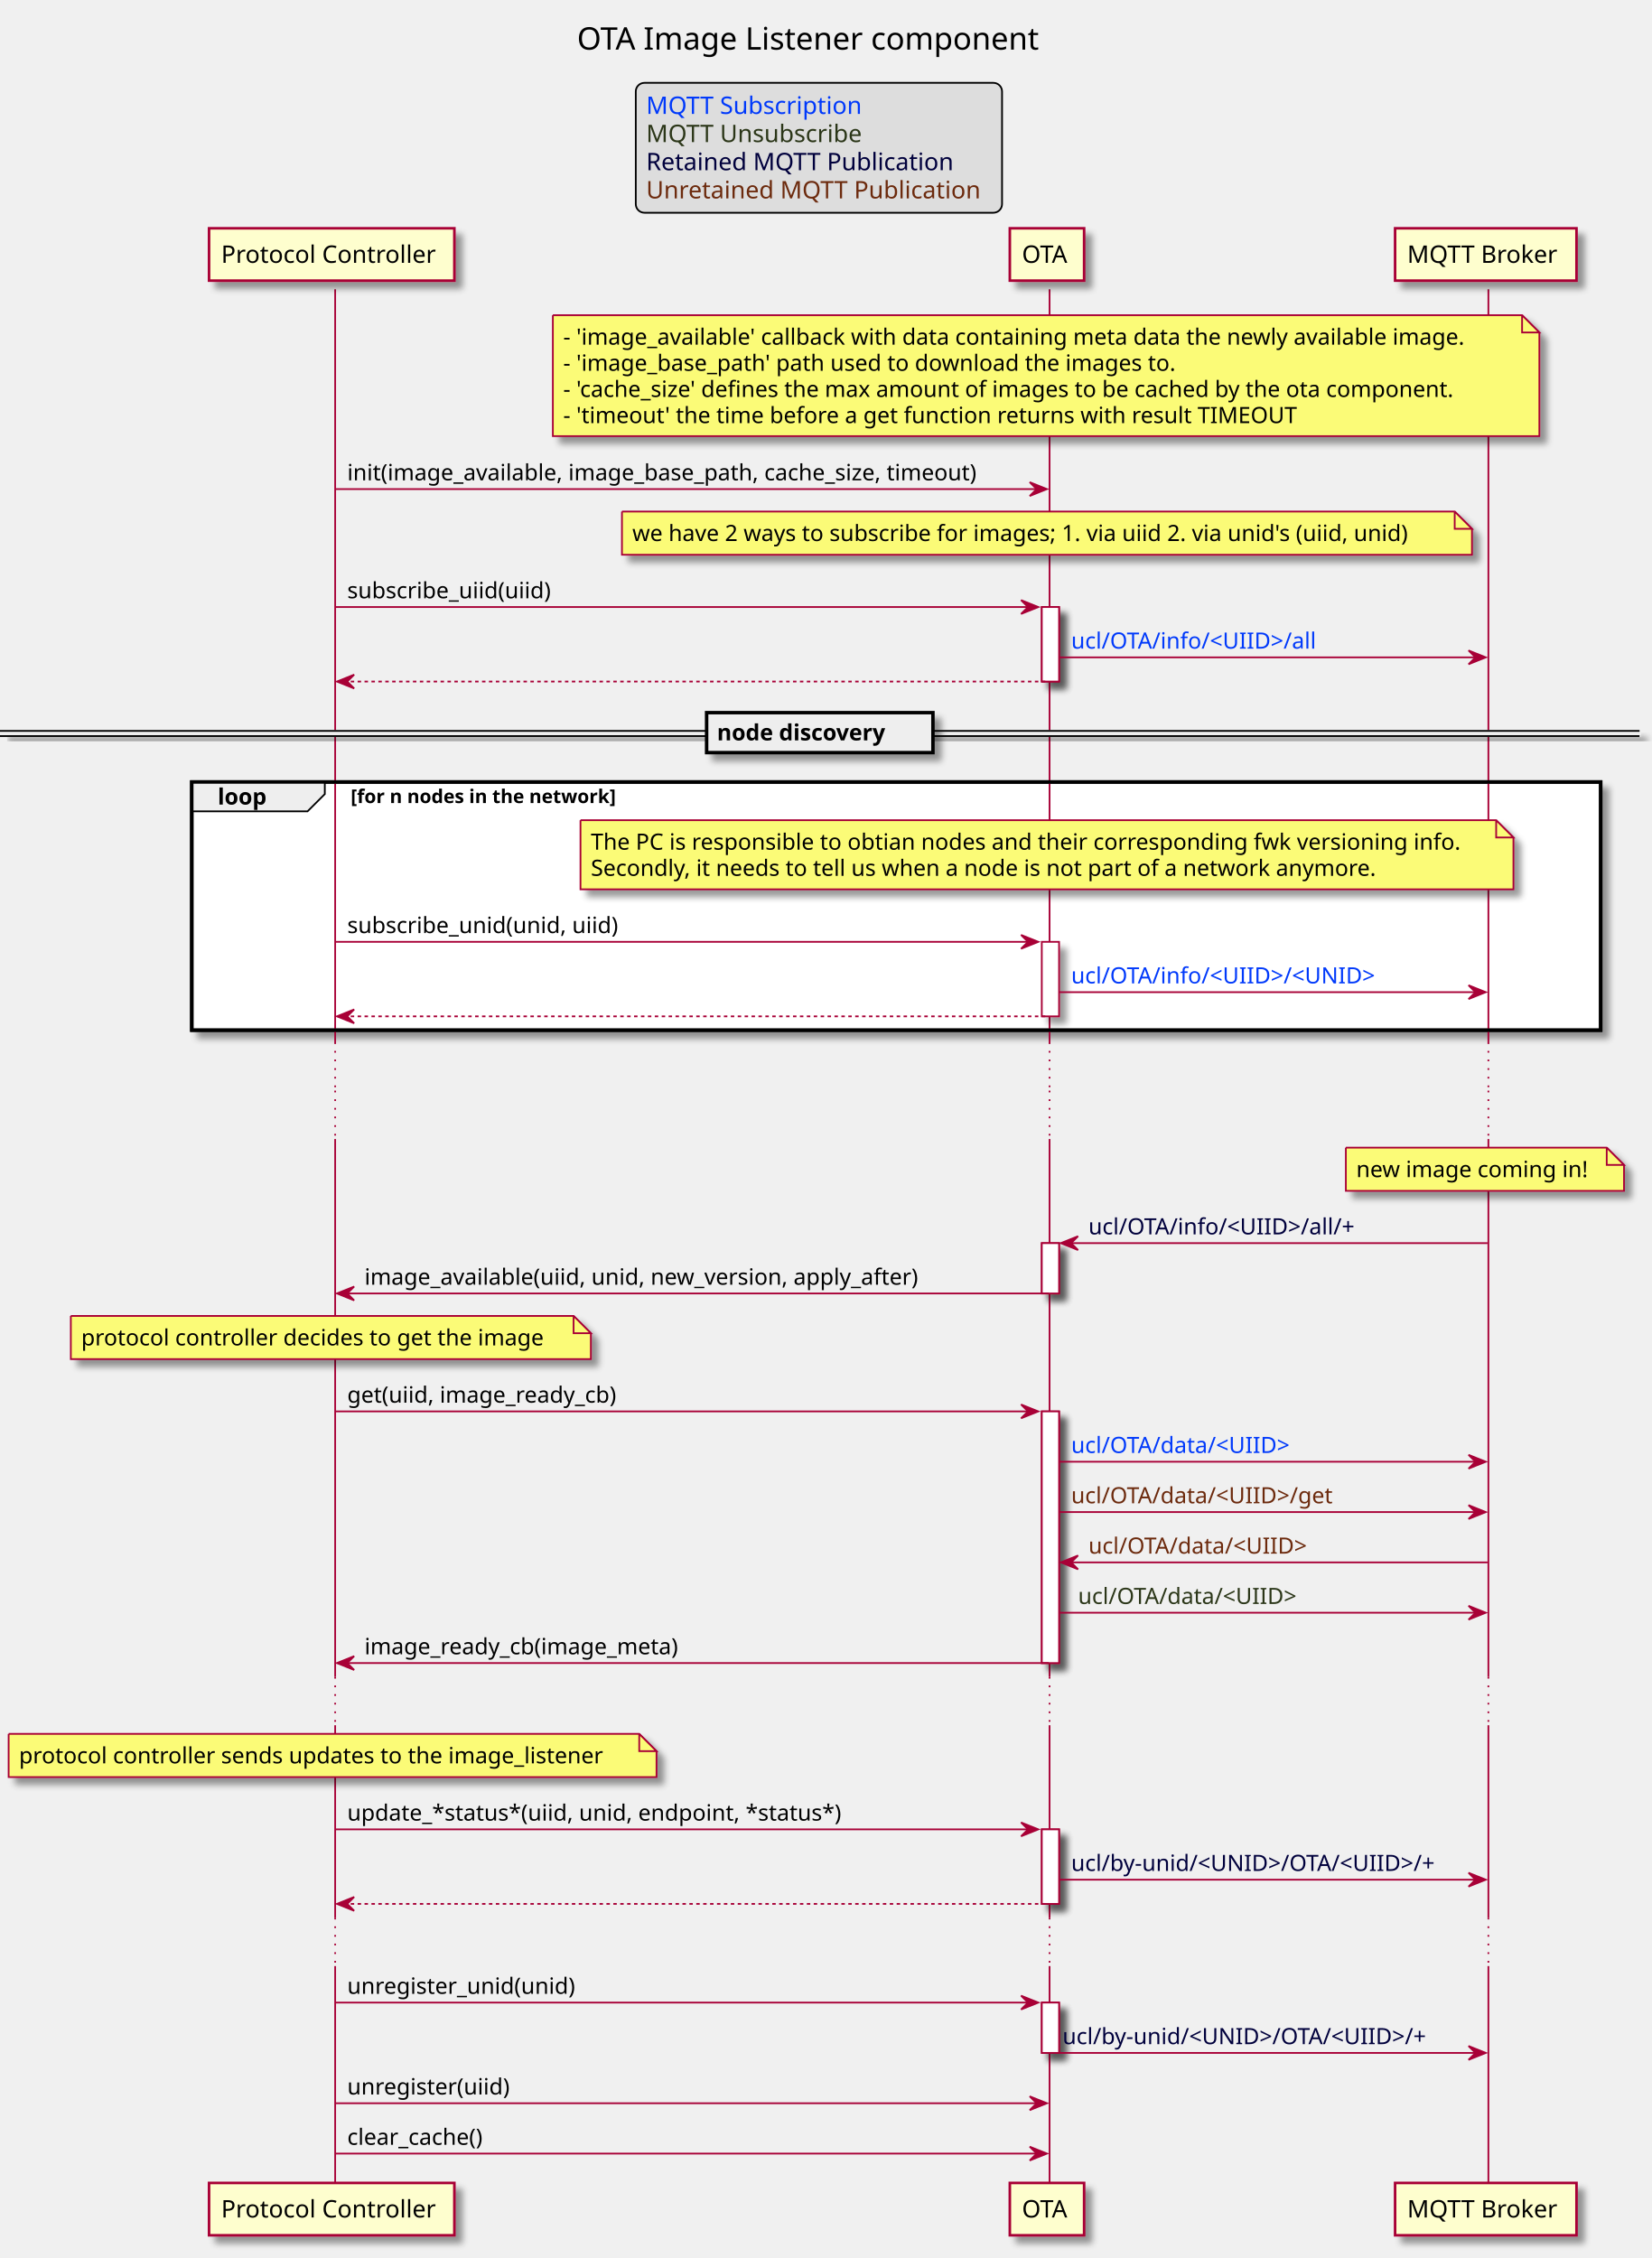
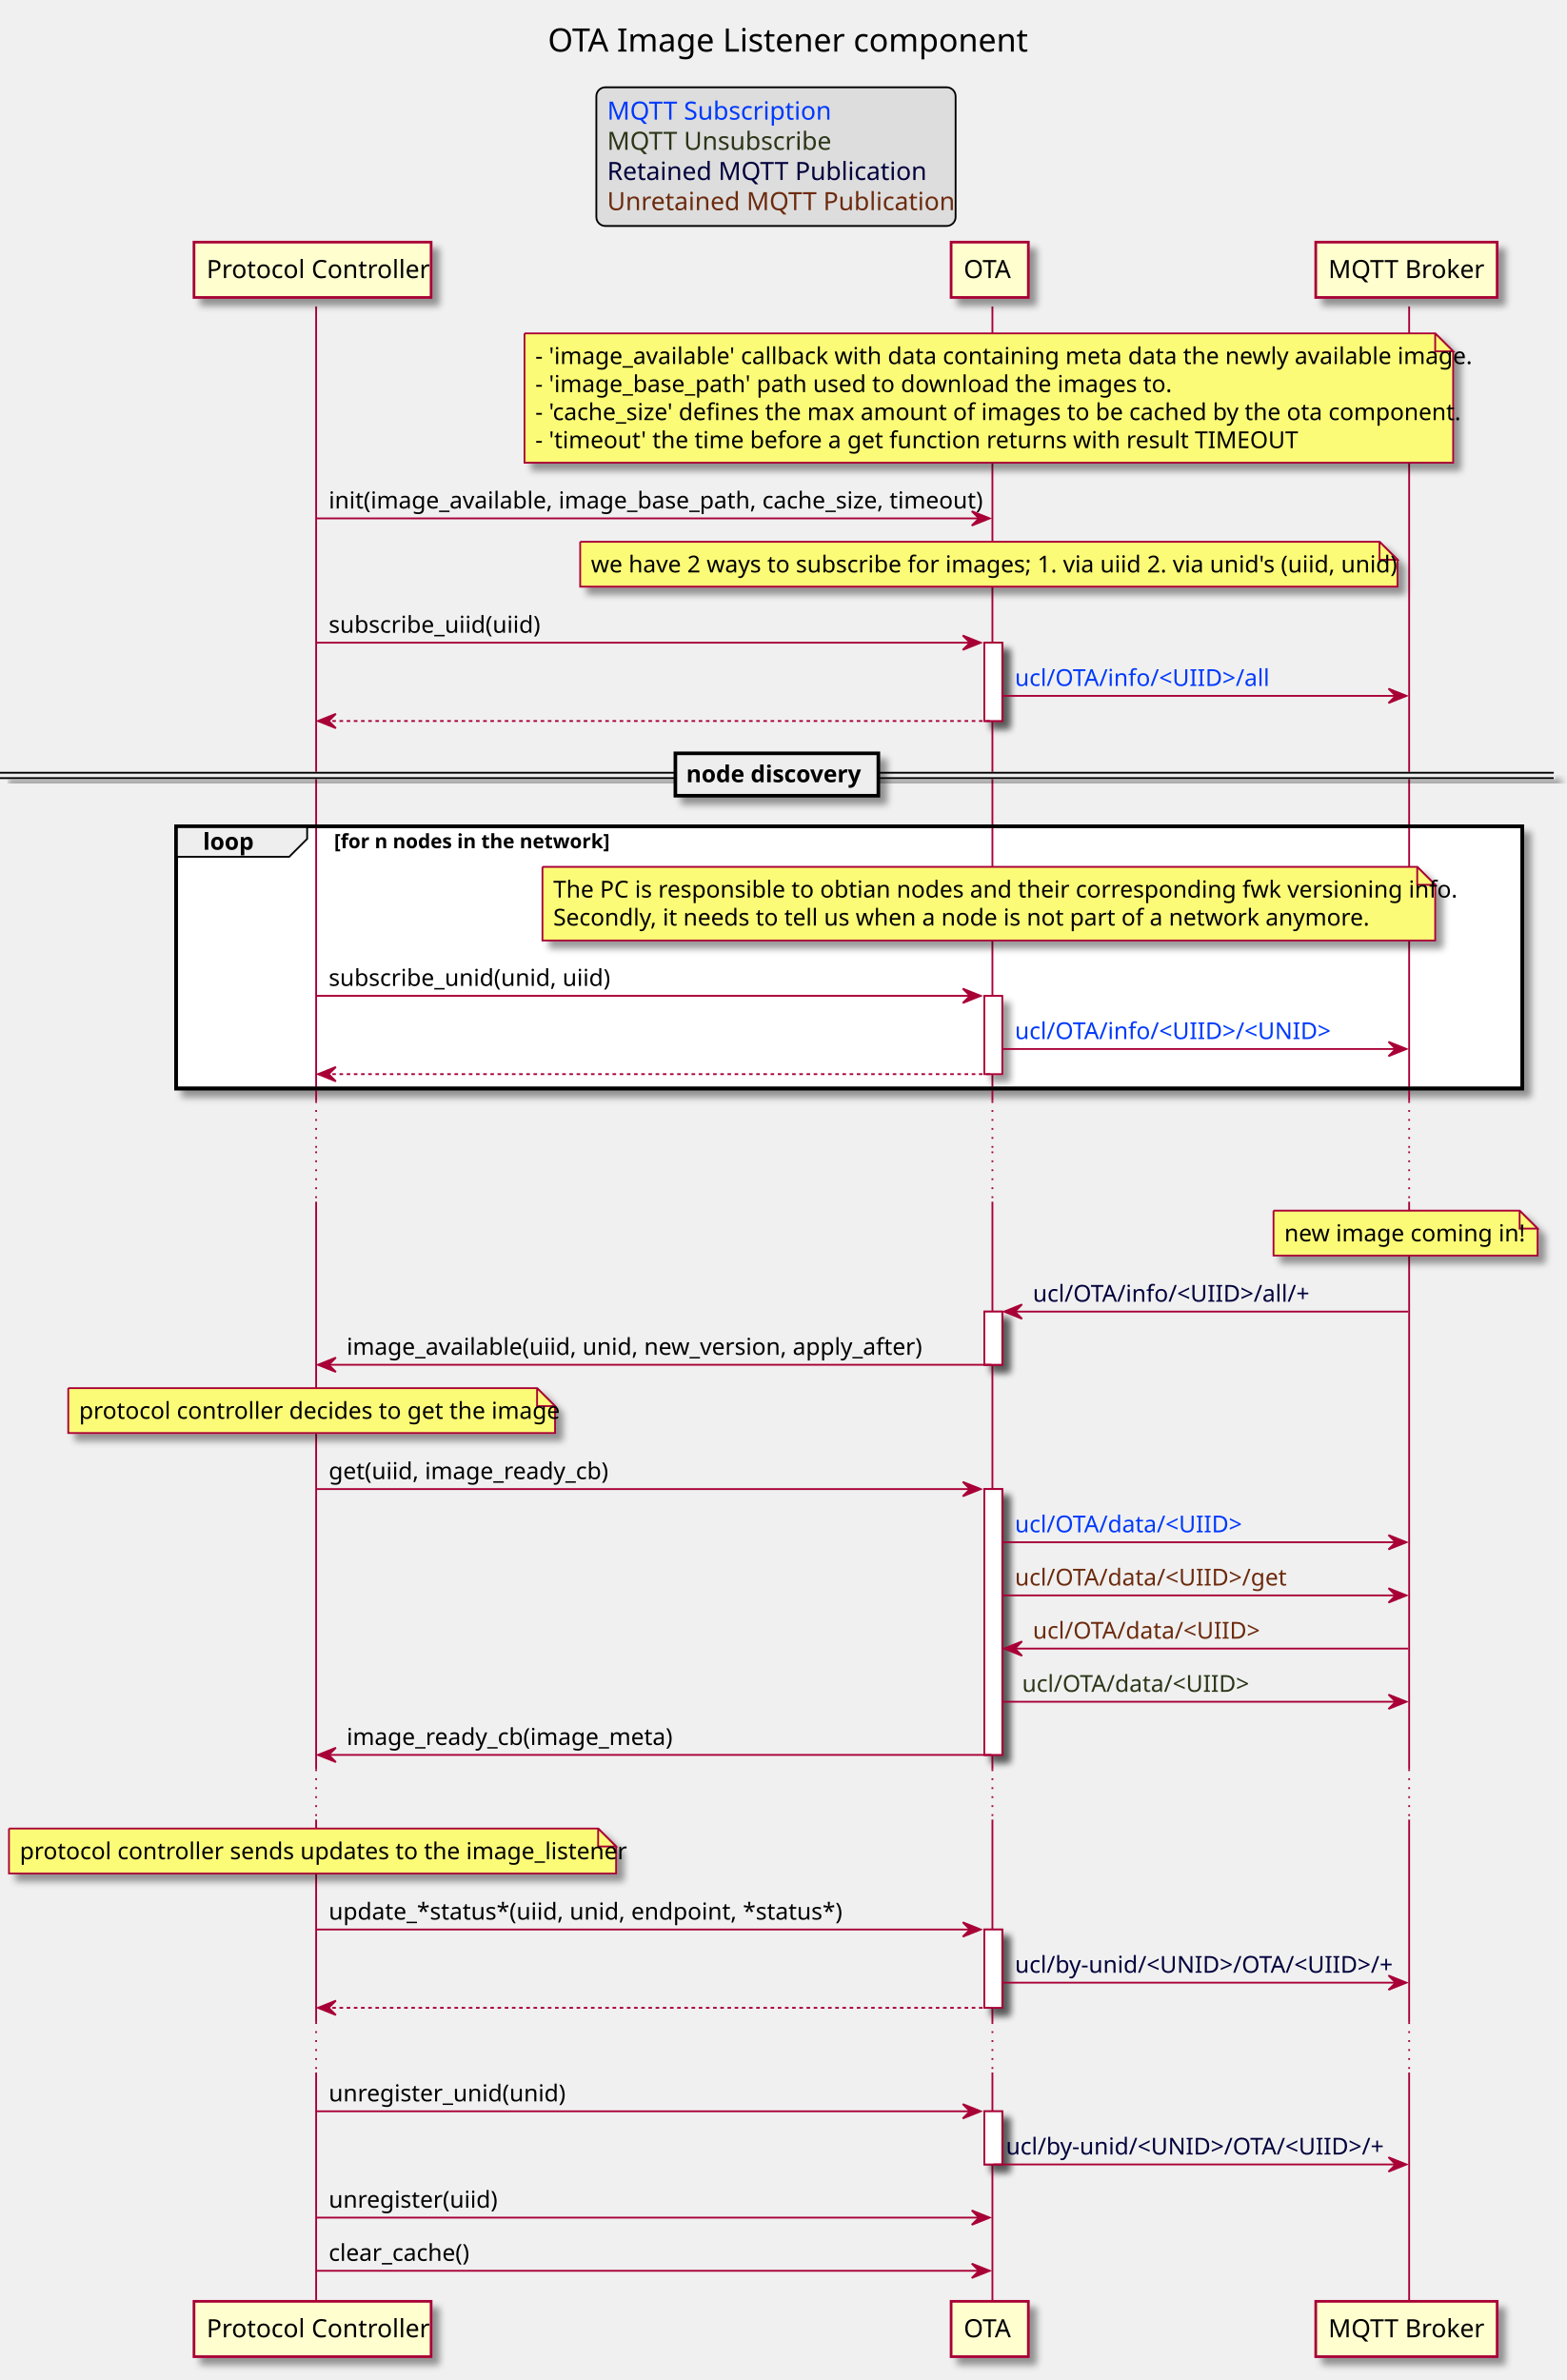
- <svg xmlns="http://www.w3.org/2000/svg" contentScriptType="application/ecmascript" contentStyleType="text/css" height="1307px" preserveAspectRatio="none" style="width:956px;height:1307px;background:#FFFFFF;" version="1.1" viewBox="0 0 956 1307" width="956px" zoomAndPan="magnify">
+ <svg xmlns="http://www.w3.org/2000/svg" contentScriptType="application/ecmascript" contentStyleType="text/css" height="1325px" preserveAspectRatio="none" style="width:872px;height:1325px;background:#FFFFFF;" version="1.1" viewBox="0 0 872 1325" width="872px" zoomAndPan="magnify">
  <defs>
    <filter height="300%" id="f1p6y6bp1063od" width="300%" x="-1" y="-1">
      <feGaussianBlur result="blurOut" stdDeviation="2.0" />
      <feColorMatrix in="blurOut" result="blurOut2" type="matrix" values="0 0 0 0 0 0 0 0 0 0 0 0 0 0 0 0 0 0 .4 0" />
      <feOffset dx="4.0" dy="4.0" in="blurOut2" result="blurOut3" />
      <feBlend in="SourceGraphic" in2="blurOut3" mode="normal" />
    </filter>
  </defs>
  <g>
-     <text fill="#000000" font-family="sans-serif" font-size="18" lengthAdjust="spacing" textLength="281" x="334" y="28.708">OTA Image Listener component</text>
-     <rect fill="#FFFFFF" filter="url(#f1p6y6bp1063od)" height="43.133" style="stroke:#A80036;stroke-width:1.0;" width="10" x="603" y="351.367" />
-     <rect fill="#FFFFFF" filter="url(#f1p6y6bp1063od)" height="43.133" style="stroke:#A80036;stroke-width:1.0;" width="10" x="603" y="545.164" />
-     <rect fill="#FFFFFF" filter="url(#f1p6y6bp1063od)" height="29.133" style="stroke:#A80036;stroke-width:1.0;" width="10" x="603" y="719.562" />
-     <rect fill="#FFFFFF" filter="url(#f1p6y6bp1063od)" height="145.664" style="stroke:#A80036;stroke-width:1.0;" width="10" x="603" y="816.961" />
-     <rect fill="#FFFFFF" filter="url(#f1p6y6bp1063od)" height="43.133" style="stroke:#A80036;stroke-width:1.0;" width="10" x="603" y="1058.891" />
-     <rect fill="#FFFFFF" filter="url(#f1p6y6bp1063od)" height="29.133" style="stroke:#A80036;stroke-width:1.0;" width="10" x="603" y="1159.156" />
-     <rect fill="#FFFFFF" filter="url(#f1p6y6bp1063od)" height="143.664" style="stroke:#000000;stroke-width:2.0;" width="815.5" x="111" y="452.633" />
-     <line style="stroke:#A80036;stroke-width:1.0;" x1="194" x2="194" y1="167.438" y2="603.297" />
-     <line style="stroke:#A80036;stroke-width:1.0;stroke-dasharray:1.0,4.0;" x1="194" x2="194" y1="603.297" y2="631.297" />
-     <line style="stroke:#A80036;stroke-width:1.0;" x1="194" x2="194" y1="631.297" y2="631.297" />
-     <line style="stroke:#A80036;stroke-width:1.0;stroke-dasharray:1.0,4.0;" x1="194" x2="194" y1="631.297" y2="659.297" />
-     <line style="stroke:#A80036;stroke-width:1.0;" x1="194" x2="194" y1="659.297" y2="970.625" />
-     <line style="stroke:#A80036;stroke-width:1.0;stroke-dasharray:1.0,4.0;" x1="194" x2="194" y1="970.625" y2="998.625" />
-     <line style="stroke:#A80036;stroke-width:1.0;" x1="194" x2="194" y1="998.625" y2="1110.023" />
-     <line style="stroke:#A80036;stroke-width:1.0;stroke-dasharray:1.0,4.0;" x1="194" x2="194" y1="1110.023" y2="1138.023" />
-     <line style="stroke:#A80036;stroke-width:1.0;" x1="194" x2="194" y1="1138.023" y2="1264.555" />
-     <line style="stroke:#A80036;stroke-width:1.0;" x1="607.5" x2="607.5" y1="167.438" y2="603.297" />
-     <line style="stroke:#A80036;stroke-width:1.0;stroke-dasharray:1.0,4.0;" x1="607.5" x2="607.5" y1="603.297" y2="631.297" />
-     <line style="stroke:#A80036;stroke-width:1.0;" x1="607.5" x2="607.5" y1="631.297" y2="631.297" />
-     <line style="stroke:#A80036;stroke-width:1.0;stroke-dasharray:1.0,4.0;" x1="607.5" x2="607.5" y1="631.297" y2="659.297" />
-     <line style="stroke:#A80036;stroke-width:1.0;" x1="607.5" x2="607.5" y1="659.297" y2="970.625" />
-     <line style="stroke:#A80036;stroke-width:1.0;stroke-dasharray:1.0,4.0;" x1="607.5" x2="607.5" y1="970.625" y2="998.625" />
-     <line style="stroke:#A80036;stroke-width:1.0;" x1="607.5" x2="607.5" y1="998.625" y2="1110.023" />
-     <line style="stroke:#A80036;stroke-width:1.0;stroke-dasharray:1.0,4.0;" x1="607.5" x2="607.5" y1="1110.023" y2="1138.023" />
-     <line style="stroke:#A80036;stroke-width:1.0;" x1="607.5" x2="607.5" y1="1138.023" y2="1264.555" />
-     <line style="stroke:#A80036;stroke-width:1.0;" x1="861.5" x2="861.5" y1="167.438" y2="603.297" />
-     <line style="stroke:#A80036;stroke-width:1.0;stroke-dasharray:1.0,4.0;" x1="861.5" x2="861.5" y1="603.297" y2="631.297" />
-     <line style="stroke:#A80036;stroke-width:1.0;" x1="861.5" x2="861.5" y1="631.297" y2="631.297" />
-     <line style="stroke:#A80036;stroke-width:1.0;stroke-dasharray:1.0,4.0;" x1="861.5" x2="861.5" y1="631.297" y2="659.297" />
-     <line style="stroke:#A80036;stroke-width:1.0;" x1="861.5" x2="861.5" y1="659.297" y2="970.625" />
-     <line style="stroke:#A80036;stroke-width:1.0;stroke-dasharray:1.0,4.0;" x1="861.5" x2="861.5" y1="970.625" y2="998.625" />
-     <line style="stroke:#A80036;stroke-width:1.0;" x1="861.5" x2="861.5" y1="998.625" y2="1110.023" />
-     <line style="stroke:#A80036;stroke-width:1.0;stroke-dasharray:1.0,4.0;" x1="861.5" x2="861.5" y1="1110.023" y2="1138.023" />
-     <line style="stroke:#A80036;stroke-width:1.0;" x1="861.5" x2="861.5" y1="1138.023" y2="1264.555" />
-     <rect fill="#FEFECE" filter="url(#f1p6y6bp1063od)" height="30.297" style="stroke:#A80036;stroke-width:1.5;" width="142" x="121" y="132.141" />
-     <text fill="#000000" font-family="sans-serif" font-size="14" lengthAdjust="spacing" textLength="128" x="128" y="152.136">Protocol Controller</text>
-     <rect fill="#FEFECE" filter="url(#f1p6y6bp1063od)" height="30.297" style="stroke:#A80036;stroke-width:1.5;" width="142" x="121" y="1263.555" />
-     <text fill="#000000" font-family="sans-serif" font-size="14" lengthAdjust="spacing" textLength="128" x="128" y="1283.55">Protocol Controller</text>
-     <rect fill="#FEFECE" filter="url(#f1p6y6bp1063od)" height="30.297" style="stroke:#A80036;stroke-width:1.5;" width="43" x="584.5" y="132.141" />
-     <text fill="#000000" font-family="sans-serif" font-size="14" lengthAdjust="spacing" textLength="29" x="591.5" y="152.136">OTA</text>
-     <rect fill="#FEFECE" filter="url(#f1p6y6bp1063od)" height="30.297" style="stroke:#A80036;stroke-width:1.5;" width="43" x="584.5" y="1263.555" />
-     <text fill="#000000" font-family="sans-serif" font-size="14" lengthAdjust="spacing" textLength="29" x="591.5" y="1283.55">OTA</text>
-     <rect fill="#FEFECE" filter="url(#f1p6y6bp1063od)" height="30.297" style="stroke:#A80036;stroke-width:1.5;" width="105" x="807.5" y="132.141" />
-     <text fill="#000000" font-family="sans-serif" font-size="14" lengthAdjust="spacing" textLength="91" x="814.5" y="152.136">MQTT Broker</text>
-     <rect fill="#FEFECE" filter="url(#f1p6y6bp1063od)" height="30.297" style="stroke:#A80036;stroke-width:1.5;" width="105" x="807.5" y="1263.555" />
-     <text fill="#000000" font-family="sans-serif" font-size="14" lengthAdjust="spacing" textLength="91" x="814.5" y="1283.55">MQTT Broker</text>
-     <rect fill="#FFFFFF" filter="url(#f1p6y6bp1063od)" height="43.133" style="stroke:#A80036;stroke-width:1.0;" width="10" x="603" y="351.367" />
-     <rect fill="#FFFFFF" filter="url(#f1p6y6bp1063od)" height="43.133" style="stroke:#A80036;stroke-width:1.0;" width="10" x="603" y="545.164" />
-     <rect fill="#FFFFFF" filter="url(#f1p6y6bp1063od)" height="29.133" style="stroke:#A80036;stroke-width:1.0;" width="10" x="603" y="719.562" />
-     <rect fill="#FFFFFF" filter="url(#f1p6y6bp1063od)" height="145.664" style="stroke:#A80036;stroke-width:1.0;" width="10" x="603" y="816.961" />
-     <rect fill="#FFFFFF" filter="url(#f1p6y6bp1063od)" height="43.133" style="stroke:#A80036;stroke-width:1.0;" width="10" x="603" y="1058.891" />
-     <rect fill="#FFFFFF" filter="url(#f1p6y6bp1063od)" height="29.133" style="stroke:#A80036;stroke-width:1.0;" width="10" x="603" y="1159.156" />
-     <path d="M320,182.438 L320,252.438 L891,252.438 L891,192.438 L881,182.438 L320,182.438 " fill="#FBFB77" filter="url(#f1p6y6bp1063od)" style="stroke:#A80036;stroke-width:1.0;" />
-     <path d="M881,182.438 L881,192.438 L891,192.438 L881,182.438 " fill="#FBFB77" style="stroke:#A80036;stroke-width:1.0;" />
-     <text fill="#000000" font-family="sans-serif" font-size="13" lengthAdjust="spacing" textLength="548" x="326" y="199.504">- 'image_available' callback with data containing meta data the newly available image.</text>
-     <text fill="#000000" font-family="sans-serif" font-size="13" lengthAdjust="spacing" textLength="375" x="326" y="214.637">- 'image_base_path' path used to download the images to.</text>
-     <text fill="#000000" font-family="sans-serif" font-size="13" lengthAdjust="spacing" textLength="550" x="326" y="229.77">- 'cache_size' defines the max amount of images to be cached by the ota component.</text>
-     <text fill="#000000" font-family="sans-serif" font-size="13" lengthAdjust="spacing" textLength="439" x="326" y="244.903">- 'timeout' the time before a get function returns with result TIMEOUT</text>
-     <polygon fill="#A80036" points="596,279.102,606,283.102,596,287.102,600,283.102" style="stroke:#A80036;stroke-width:1.0;" />
-     <line style="stroke:#A80036;stroke-width:1.0;" x1="194" x2="602" y1="283.102" y2="283.102" />
-     <text fill="#000000" font-family="sans-serif" font-size="13" lengthAdjust="spacing" textLength="390" x="201" y="278.036">init(image_available, image_base_path, cache_size, timeout)</text>
-     <path d="M360,296.102 L360,321.102 L852,321.102 L852,306.102 L842,296.102 L360,296.102 " fill="#FBFB77" filter="url(#f1p6y6bp1063od)" style="stroke:#A80036;stroke-width:1.0;" />
-     <path d="M842,296.102 L842,306.102 L852,306.102 L842,296.102 " fill="#FBFB77" style="stroke:#A80036;stroke-width:1.0;" />
-     <text fill="#000000" font-family="sans-serif" font-size="13" lengthAdjust="spacing" textLength="471" x="366" y="313.168">we have 2 ways to subscribe for images; 1. via uiid 2. via unid's (uiid, unid)</text>
-     <polygon fill="#A80036" points="591,347.367,601,351.367,591,355.367,595,351.367" style="stroke:#A80036;stroke-width:1.0;" />
-     <line style="stroke:#A80036;stroke-width:1.0;" x1="194" x2="597" y1="351.367" y2="351.367" />
-     <text fill="#000000" font-family="sans-serif" font-size="13" lengthAdjust="spacing" textLength="122" x="201" y="346.301">subscribe_uiid(uiid)</text>
-     <polygon fill="#A80036" points="850,376.5,860,380.5,850,384.5,854,380.5" style="stroke:#A80036;stroke-width:1.0;" />
-     <line style="stroke:#A80036;stroke-width:1.0;" x1="613" x2="856" y1="380.5" y2="380.5" />
-     <text fill="#0039FB" font-family="sans-serif" font-size="13" lengthAdjust="spacing" textLength="145" x="620" y="375.434">ucl/OTA/info/&lt;UIID&gt;/all</text>
-     <polygon fill="#A80036" points="205,390.5,195,394.5,205,398.5,201,394.5" style="stroke:#A80036;stroke-width:1.0;" />
-     <line style="stroke:#A80036;stroke-width:1.0;stroke-dasharray:2.0,2.0;" x1="199" x2="607" y1="394.5" y2="394.5" />
-     <rect fill="#EEEEEE" filter="url(#f1p6y6bp1063od)" height="3" style="stroke:#EEEEEE;stroke-width:1.0;" width="949" x="0" y="423.066" />
-     <line style="stroke:#000000;stroke-width:1.0;" x1="0" x2="949" y1="423.066" y2="423.066" />
-     <line style="stroke:#000000;stroke-width:1.0;" x1="0" x2="949" y1="426.066" y2="426.066" />
-     <rect fill="#EEEEEE" filter="url(#f1p6y6bp1063od)" height="23.133" style="stroke:#000000;stroke-width:2.0;" width="131" x="409" y="412.5" />
-     <text fill="#000000" font-family="sans-serif" font-size="13" font-weight="bold" lengthAdjust="spacing" textLength="112" x="415" y="428.567">node discovery</text>
-     <path d="M111,452.633 L188,452.633 L188,459.633 L178,469.633 L111,469.633 L111,452.633 " fill="#EEEEEE" style="stroke:#000000;stroke-width:1.0;" />
-     <rect fill="none" height="143.664" style="stroke:#000000;stroke-width:2.0;" width="815.5" x="111" y="452.633" />
-     <text fill="#000000" font-family="sans-serif" font-size="13" font-weight="bold" lengthAdjust="spacing" textLength="32" x="126" y="465.7">loop</text>
-     <text fill="#000000" font-family="sans-serif" font-size="11" font-weight="bold" lengthAdjust="spacing" textLength="180" x="203" y="464.843">[for n nodes in the network]</text>
-     <path d="M336,474.766 L336,514.766 L876,514.766 L876,484.766 L866,474.766 L336,474.766 " fill="#FBFB77" filter="url(#f1p6y6bp1063od)" style="stroke:#A80036;stroke-width:1.0;" />
-     <path d="M866,474.766 L866,484.766 L876,484.766 L866,474.766 " fill="#FBFB77" style="stroke:#A80036;stroke-width:1.0;" />
-     <text fill="#000000" font-family="sans-serif" font-size="13" lengthAdjust="spacing" textLength="519" x="342" y="491.832">The PC is responsible to obtian nodes and their corresponding fwk versioning info.</text>
-     <text fill="#000000" font-family="sans-serif" font-size="13" lengthAdjust="spacing" textLength="477" x="342" y="506.965">Secondly, it needs to tell us when a node is not part of a network anymore.</text>
-     <polygon fill="#A80036" points="591,541.164,601,545.164,591,549.164,595,545.164" style="stroke:#A80036;stroke-width:1.0;" />
-     <line style="stroke:#A80036;stroke-width:1.0;" x1="194" x2="597" y1="545.164" y2="545.164" />
-     <text fill="#000000" font-family="sans-serif" font-size="13" lengthAdjust="spacing" textLength="162" x="201" y="540.098">subscribe_unid(unid, uiid)</text>
-     <polygon fill="#A80036" points="850,570.297,860,574.297,850,578.297,854,574.297" style="stroke:#A80036;stroke-width:1.0;" />
-     <line style="stroke:#A80036;stroke-width:1.0;" x1="613" x2="856" y1="574.297" y2="574.297" />
-     <text fill="#0039FB" font-family="sans-serif" font-size="13" lengthAdjust="spacing" textLength="186" x="620" y="569.231">ucl/OTA/info/&lt;UIID&gt;/&lt;UNID&gt;</text>
-     <polygon fill="#A80036" points="205,584.297,195,588.297,205,592.297,201,588.297" style="stroke:#A80036;stroke-width:1.0;" />
-     <line style="stroke:#A80036;stroke-width:1.0;stroke-dasharray:2.0,2.0;" x1="199" x2="607" y1="588.297" y2="588.297" />
-     <path d="M779,664.297 L779,689.297 L940,689.297 L940,674.297 L930,664.297 L779,664.297 " fill="#FBFB77" filter="url(#f1p6y6bp1063od)" style="stroke:#A80036;stroke-width:1.0;" />
-     <path d="M930,664.297 L930,674.297 L940,674.297 L930,664.297 " fill="#FBFB77" style="stroke:#A80036;stroke-width:1.0;" />
-     <text fill="#000000" font-family="sans-serif" font-size="13" lengthAdjust="spacing" textLength="140" x="785" y="681.364">new image coming in!</text>
-     <polygon fill="#A80036" points="624,715.562,614,719.562,624,723.562,620,719.562" style="stroke:#A80036;stroke-width:1.0;" />
-     <line style="stroke:#A80036;stroke-width:1.0;" x1="618" x2="861" y1="719.562" y2="719.562" />
-     <text fill="#00003C" font-family="sans-serif" font-size="13" lengthAdjust="spacing" textLength="160" x="630" y="714.497">ucl/OTA/info/&lt;UIID&gt;/all/+</text>
-     <polygon fill="#A80036" points="205,744.695,195,748.695,205,752.695,201,748.695" style="stroke:#A80036;stroke-width:1.0;" />
-     <line style="stroke:#A80036;stroke-width:1.0;" x1="199" x2="607" y1="748.695" y2="748.695" />
-     <text fill="#000000" font-family="sans-serif" font-size="13" lengthAdjust="spacing" textLength="335" x="211" y="743.629">image_available(uiid, unid, new_version, apply_after)</text>
-     <path d="M41,761.695 L41,786.695 L342,786.695 L342,771.695 L332,761.695 L41,761.695 " fill="#FBFB77" filter="url(#f1p6y6bp1063od)" style="stroke:#A80036;stroke-width:1.0;" />
-     <path d="M332,761.695 L332,771.695 L342,771.695 L332,761.695 " fill="#FBFB77" style="stroke:#A80036;stroke-width:1.0;" />
-     <text fill="#000000" font-family="sans-serif" font-size="13" lengthAdjust="spacing" textLength="280" x="47" y="778.762">protocol controller decides to get the image</text>
-     <polygon fill="#A80036" points="591,812.961,601,816.961,591,820.961,595,816.961" style="stroke:#A80036;stroke-width:1.0;" />
-     <line style="stroke:#A80036;stroke-width:1.0;" x1="194" x2="597" y1="816.961" y2="816.961" />
-     <text fill="#000000" font-family="sans-serif" font-size="13" lengthAdjust="spacing" textLength="166" x="201" y="811.895">get(uiid, image_ready_cb)</text>
-     <polygon fill="#A80036" points="850,842.094,860,846.094,850,850.094,854,846.094" style="stroke:#A80036;stroke-width:1.0;" />
-     <line style="stroke:#A80036;stroke-width:1.0;" x1="613" x2="856" y1="846.094" y2="846.094" />
-     <text fill="#0039FB" font-family="sans-serif" font-size="13" lengthAdjust="spacing" textLength="133" x="620" y="841.028">ucl/OTA/data/&lt;UIID&gt;</text>
-     <polygon fill="#A80036" points="850,871.227,860,875.227,850,879.227,854,875.227" style="stroke:#A80036;stroke-width:1.0;" />
-     <line style="stroke:#A80036;stroke-width:1.0;" x1="613" x2="856" y1="875.227" y2="875.227" />
-     <text fill="#6C2A0D" font-family="sans-serif" font-size="13" lengthAdjust="spacing" textLength="158" x="620" y="870.161">ucl/OTA/data/&lt;UIID&gt;/get</text>
-     <polygon fill="#A80036" points="624,900.359,614,904.359,624,908.359,620,904.359" style="stroke:#A80036;stroke-width:1.0;" />
-     <line style="stroke:#A80036;stroke-width:1.0;" x1="618" x2="861" y1="904.359" y2="904.359" />
-     <text fill="#6C2A0D" font-family="sans-serif" font-size="13" lengthAdjust="spacing" textLength="133" x="630" y="899.293">ucl/OTA/data/&lt;UIID&gt;</text>
-     <polygon fill="#A80036" points="850,929.492,860,933.492,850,937.492,854,933.492" style="stroke:#A80036;stroke-width:1.0;" />
-     <line style="stroke:#A80036;stroke-width:1.0;" x1="613" x2="856" y1="933.492" y2="933.492" />
-     <text fill="#2B3618" font-family="sans-serif" font-size="13" lengthAdjust="spacing" textLength="133" x="624" y="928.426">ucl/OTA/data/&lt;UIID&gt;</text>
-     <polygon fill="#A80036" points="205,958.625,195,962.625,205,966.625,201,962.625" style="stroke:#A80036;stroke-width:1.0;" />
-     <line style="stroke:#A80036;stroke-width:1.0;" x1="199" x2="607" y1="962.625" y2="962.625" />
-     <text fill="#000000" font-family="sans-serif" font-size="13" lengthAdjust="spacing" textLength="196" x="211" y="957.559">image_ready_cb(image_meta)</text>
-     <path d="M5,1003.625 L5,1028.625 L380,1028.625 L380,1013.625 L370,1003.625 L5,1003.625 " fill="#FBFB77" filter="url(#f1p6y6bp1063od)" style="stroke:#A80036;stroke-width:1.0;" />
-     <path d="M370,1003.625 L370,1013.625 L380,1013.625 L370,1003.625 " fill="#FBFB77" style="stroke:#A80036;stroke-width:1.0;" />
-     <text fill="#000000" font-family="sans-serif" font-size="13" lengthAdjust="spacing" textLength="354" x="11" y="1020.692">protocol controller sends updates to the image_listener</text>
-     <polygon fill="#A80036" points="591,1054.891,601,1058.891,591,1062.891,595,1058.891" style="stroke:#A80036;stroke-width:1.0;" />
-     <line style="stroke:#A80036;stroke-width:1.0;" x1="194" x2="597" y1="1058.891" y2="1058.891" />
-     <text fill="#000000" font-family="sans-serif" font-size="13" lengthAdjust="spacing" textLength="299" x="201" y="1053.825">update_*status*(uiid, unid, endpoint, *status*)</text>
-     <polygon fill="#A80036" points="850,1084.023,860,1088.023,850,1092.023,854,1088.023" style="stroke:#A80036;stroke-width:1.0;" />
-     <line style="stroke:#A80036;stroke-width:1.0;" x1="613" x2="856" y1="1088.023" y2="1088.023" />
-     <text fill="#00003C" font-family="sans-serif" font-size="13" lengthAdjust="spacing" textLength="225" x="620" y="1082.957">ucl/by-unid/&lt;UNID&gt;/OTA/&lt;UIID&gt;/+</text>
-     <polygon fill="#A80036" points="205,1098.023,195,1102.023,205,1106.023,201,1102.023" style="stroke:#A80036;stroke-width:1.0;" />
-     <line style="stroke:#A80036;stroke-width:1.0;stroke-dasharray:2.0,2.0;" x1="199" x2="607" y1="1102.023" y2="1102.023" />
-     <polygon fill="#A80036" points="591,1155.156,601,1159.156,591,1163.156,595,1159.156" style="stroke:#A80036;stroke-width:1.0;" />
-     <line style="stroke:#A80036;stroke-width:1.0;" x1="194" x2="597" y1="1159.156" y2="1159.156" />
-     <text fill="#000000" font-family="sans-serif" font-size="13" lengthAdjust="spacing" textLength="136" x="201" y="1154.09">unregister_unid(unid)</text>
-     <polygon fill="#A80036" points="850,1184.289,860,1188.289,850,1192.289,854,1188.289" style="stroke:#A80036;stroke-width:1.0;" />
-     <line style="stroke:#A80036;stroke-width:1.0;" x1="608" x2="856" y1="1188.289" y2="1188.289" />
-     <text fill="#00003C" font-family="sans-serif" font-size="13" lengthAdjust="spacing" textLength="225" x="615" y="1183.223">ucl/by-unid/&lt;UNID&gt;/OTA/&lt;UIID&gt;/+</text>
-     <polygon fill="#A80036" points="596,1213.422,606,1217.422,596,1221.422,600,1217.422" style="stroke:#A80036;stroke-width:1.0;" />
-     <line style="stroke:#A80036;stroke-width:1.0;" x1="194" x2="602" y1="1217.422" y2="1217.422" />
-     <text fill="#000000" font-family="sans-serif" font-size="13" lengthAdjust="spacing" textLength="97" x="201" y="1212.356">unregister(uiid)</text>
-     <polygon fill="#A80036" points="596,1242.555,606,1246.555,596,1250.555,600,1246.555" style="stroke:#A80036;stroke-width:1.0;" />
-     <line style="stroke:#A80036;stroke-width:1.0;" x1="194" x2="602" y1="1246.555" y2="1246.555" />
-     <text fill="#000000" font-family="sans-serif" font-size="13" lengthAdjust="spacing" textLength="86" x="201" y="1241.489">clear_cache()</text>
-     <rect fill="#DDDDDD" height="75.188" rx="5" ry="5" style="stroke:#000000;stroke-width:1.0;" width="212" x="368" y="47.953" />
-     <text fill="#0039FB" font-family="sans-serif" font-size="14" lengthAdjust="spacing" textLength="131" x="374" y="65.948">MQTT Subscription</text>
-     <text fill="#2B3618" font-family="sans-serif" font-size="14" lengthAdjust="spacing" textLength="132" x="374" y="82.245">MQTT Unsubscribe</text>
-     <text fill="#00003C" font-family="sans-serif" font-size="14" lengthAdjust="spacing" textLength="186" x="374" y="98.542">Retained MQTT Publication</text>
-     <text fill="#6C2A0D" font-family="sans-serif" font-size="14" lengthAdjust="spacing" textLength="200" x="374" y="114.839">Unretained MQTT Publication</text>
+     <text fill="#000000" font-family="sans-serif" font-size="18" lengthAdjust="spacing" textLength="255" x="305" y="28.722">OTA Image Listener component</text>
+     <rect fill="#FFFFFF" filter="url(#f1p6y6bp1063od)" height="43.6" style="stroke:#A80036;stroke-width:1.0;" width="10" x="548" y="357.8" />
+     <rect fill="#FFFFFF" filter="url(#f1p6y6bp1063od)" height="43.6" style="stroke:#A80036;stroke-width:1.0;" width="10" x="548" y="554.4" />
+     <rect fill="#FFFFFF" filter="url(#f1p6y6bp1063od)" height="29.6" style="stroke:#A80036;stroke-width:1.0;" width="10" x="548" y="730.2" />
+     <rect fill="#FFFFFF" filter="url(#f1p6y6bp1063od)" height="148" style="stroke:#A80036;stroke-width:1.0;" width="10" x="548" y="829" />
+     <rect fill="#FFFFFF" filter="url(#f1p6y6bp1063od)" height="43.6" style="stroke:#A80036;stroke-width:1.0;" width="10" x="548" y="1074.2" />
+     <rect fill="#FFFFFF" filter="url(#f1p6y6bp1063od)" height="29.6" style="stroke:#A80036;stroke-width:1.0;" width="10" x="548" y="1175.4" />
+     <rect fill="#FFFFFF" filter="url(#f1p6y6bp1063od)" height="146" style="stroke:#000000;stroke-width:2.0;" width="749.5" x="98" y="460" />
+     <line style="stroke:#A80036;stroke-width:1.0;" x1="176" x2="176" y1="170.6" y2="613" />
+     <line style="stroke:#A80036;stroke-width:1.0;stroke-dasharray:1.0,4.0;" x1="176" x2="176" y1="613" y2="641" />
+     <line style="stroke:#A80036;stroke-width:1.0;" x1="176" x2="176" y1="641" y2="641" />
+     <line style="stroke:#A80036;stroke-width:1.0;stroke-dasharray:1.0,4.0;" x1="176" x2="176" y1="641" y2="669" />
+     <line style="stroke:#A80036;stroke-width:1.0;" x1="176" x2="176" y1="669" y2="985" />
+     <line style="stroke:#A80036;stroke-width:1.0;stroke-dasharray:1.0,4.0;" x1="176" x2="176" y1="985" y2="1013" />
+     <line style="stroke:#A80036;stroke-width:1.0;" x1="176" x2="176" y1="1013" y2="1125.8" />
+     <line style="stroke:#A80036;stroke-width:1.0;stroke-dasharray:1.0,4.0;" x1="176" x2="176" y1="1125.8" y2="1153.8" />
+     <line style="stroke:#A80036;stroke-width:1.0;" x1="176" x2="176" y1="1153.8" y2="1282.2" />
+     <line style="stroke:#A80036;stroke-width:1.0;" x1="552.5" x2="552.5" y1="170.6" y2="613" />
+     <line style="stroke:#A80036;stroke-width:1.0;stroke-dasharray:1.0,4.0;" x1="552.5" x2="552.5" y1="613" y2="641" />
+     <line style="stroke:#A80036;stroke-width:1.0;" x1="552.5" x2="552.5" y1="641" y2="641" />
+     <line style="stroke:#A80036;stroke-width:1.0;stroke-dasharray:1.0,4.0;" x1="552.5" x2="552.5" y1="641" y2="669" />
+     <line style="stroke:#A80036;stroke-width:1.0;" x1="552.5" x2="552.5" y1="669" y2="985" />
+     <line style="stroke:#A80036;stroke-width:1.0;stroke-dasharray:1.0,4.0;" x1="552.5" x2="552.5" y1="985" y2="1013" />
+     <line style="stroke:#A80036;stroke-width:1.0;" x1="552.5" x2="552.5" y1="1013" y2="1125.8" />
+     <line style="stroke:#A80036;stroke-width:1.0;stroke-dasharray:1.0,4.0;" x1="552.5" x2="552.5" y1="1125.8" y2="1153.8" />
+     <line style="stroke:#A80036;stroke-width:1.0;" x1="552.5" x2="552.5" y1="1153.8" y2="1282.2" />
+     <line style="stroke:#A80036;stroke-width:1.0;" x1="784.5" x2="784.5" y1="170.6" y2="613" />
+     <line style="stroke:#A80036;stroke-width:1.0;stroke-dasharray:1.0,4.0;" x1="784.5" x2="784.5" y1="613" y2="641" />
+     <line style="stroke:#A80036;stroke-width:1.0;" x1="784.5" x2="784.5" y1="641" y2="641" />
+     <line style="stroke:#A80036;stroke-width:1.0;stroke-dasharray:1.0,4.0;" x1="784.5" x2="784.5" y1="641" y2="669" />
+     <line style="stroke:#A80036;stroke-width:1.0;" x1="784.5" x2="784.5" y1="669" y2="985" />
+     <line style="stroke:#A80036;stroke-width:1.0;stroke-dasharray:1.0,4.0;" x1="784.5" x2="784.5" y1="985" y2="1013" />
+     <line style="stroke:#A80036;stroke-width:1.0;" x1="784.5" x2="784.5" y1="1013" y2="1125.8" />
+     <line style="stroke:#A80036;stroke-width:1.0;stroke-dasharray:1.0,4.0;" x1="784.5" x2="784.5" y1="1125.8" y2="1153.8" />
+     <line style="stroke:#A80036;stroke-width:1.0;" x1="784.5" x2="784.5" y1="1153.8" y2="1282.2" />
+     <rect fill="#FEFECE" filter="url(#f1p6y6bp1063od)" height="30.8" style="stroke:#A80036;stroke-width:1.5;" width="132" x="108" y="134.8" />
+     <text fill="#000000" font-family="sans-serif" font-size="14" lengthAdjust="spacing" textLength="118" x="115" y="154.805">Protocol Controller</text>
+     <rect fill="#FEFECE" filter="url(#f1p6y6bp1063od)" height="30.8" style="stroke:#A80036;stroke-width:1.5;" width="132" x="108" y="1281.2" />
+     <text fill="#000000" font-family="sans-serif" font-size="14" lengthAdjust="spacing" textLength="118" x="115" y="1301.206">Protocol Controller</text>
+     <rect fill="#FEFECE" filter="url(#f1p6y6bp1063od)" height="30.8" style="stroke:#A80036;stroke-width:1.5;" width="43" x="529.5" y="134.8" />
+     <text fill="#000000" font-family="sans-serif" font-size="14" lengthAdjust="spacing" textLength="29" x="536.5" y="154.805">OTA</text>
+     <rect fill="#FEFECE" filter="url(#f1p6y6bp1063od)" height="30.8" style="stroke:#A80036;stroke-width:1.5;" width="43" x="529.5" y="1281.2" />
+     <text fill="#000000" font-family="sans-serif" font-size="14" lengthAdjust="spacing" textLength="29" x="536.5" y="1301.206">OTA</text>
+     <rect fill="#FEFECE" filter="url(#f1p6y6bp1063od)" height="30.8" style="stroke:#A80036;stroke-width:1.5;" width="101" x="732.5" y="134.8" />
+     <text fill="#000000" font-family="sans-serif" font-size="14" lengthAdjust="spacing" textLength="87" x="739.5" y="154.805">MQTT Broker</text>
+     <rect fill="#FEFECE" filter="url(#f1p6y6bp1063od)" height="30.8" style="stroke:#A80036;stroke-width:1.5;" width="101" x="732.5" y="1281.2" />
+     <text fill="#000000" font-family="sans-serif" font-size="14" lengthAdjust="spacing" textLength="87" x="739.5" y="1301.206">MQTT Broker</text>
+     <rect fill="#FFFFFF" filter="url(#f1p6y6bp1063od)" height="43.6" style="stroke:#A80036;stroke-width:1.0;" width="10" x="548" y="357.8" />
+     <rect fill="#FFFFFF" filter="url(#f1p6y6bp1063od)" height="43.6" style="stroke:#A80036;stroke-width:1.0;" width="10" x="548" y="554.4" />
+     <rect fill="#FFFFFF" filter="url(#f1p6y6bp1063od)" height="29.6" style="stroke:#A80036;stroke-width:1.0;" width="10" x="548" y="730.2" />
+     <rect fill="#FFFFFF" filter="url(#f1p6y6bp1063od)" height="148" style="stroke:#A80036;stroke-width:1.0;" width="10" x="548" y="829" />
+     <rect fill="#FFFFFF" filter="url(#f1p6y6bp1063od)" height="43.6" style="stroke:#A80036;stroke-width:1.0;" width="10" x="548" y="1074.2" />
+     <rect fill="#FFFFFF" filter="url(#f1p6y6bp1063od)" height="29.6" style="stroke:#A80036;stroke-width:1.0;" width="10" x="548" y="1175.4" />
+     <path d="M292,185.6 L292,257.599 L809,257.599 L809,195.6 L799,185.6 L292,185.6 " fill="#FBFB77" filter="url(#f1p6y6bp1063od)" style="stroke:#A80036;stroke-width:1.0;" />
+     <path d="M799,185.6 L799,195.6 L809,195.6 L799,185.6 " fill="#FBFB77" style="stroke:#A80036;stroke-width:1.0;" />
+     <text fill="#000000" font-family="sans-serif" font-size="13" lengthAdjust="spacing" textLength="495" x="298" y="202.677">- 'image_available' callback with data containing meta data the newly available image.</text>
+     <text fill="#000000" font-family="sans-serif" font-size="13" lengthAdjust="spacing" textLength="335" x="298" y="218.276">- 'image_base_path' path used to download the images to.</text>
+     <text fill="#000000" font-family="sans-serif" font-size="13" lengthAdjust="spacing" textLength="496" x="298" y="233.876">- 'cache_size' defines the max amount of images to be cached by the ota component.</text>
+     <text fill="#000000" font-family="sans-serif" font-size="13" lengthAdjust="spacing" textLength="399" x="298" y="249.477">- 'timeout' the time before a get function returns with result TIMEOUT</text>
+     <polygon fill="#A80036" points="541,284.6,551,288.6,541,292.6,545,288.6" style="stroke:#A80036;stroke-width:1.0;" />
+     <line style="stroke:#A80036;stroke-width:1.0;" x1="176" x2="547" y1="288.6" y2="288.6" />
+     <text fill="#000000" font-family="sans-serif" font-size="13" lengthAdjust="spacing" textLength="353" x="183" y="283.077">init(image_available, image_base_path, cache_size, timeout)</text>
+     <path d="M323,301.6 L323,326.6 L778,326.6 L778,311.6 L768,301.6 L323,301.6 " fill="#FBFB77" filter="url(#f1p6y6bp1063od)" style="stroke:#A80036;stroke-width:1.0;" />
+     <path d="M768,301.6 L768,311.6 L778,311.6 L768,301.6 " fill="#FBFB77" style="stroke:#A80036;stroke-width:1.0;" />
+     <text fill="#000000" font-family="sans-serif" font-size="13" lengthAdjust="spacing" textLength="434" x="329" y="318.677">we have 2 ways to subscribe for images; 1. via uiid 2. via unid's (uiid, unid)</text>
+     <polygon fill="#A80036" points="536,353.8,546,357.8,536,361.8,540,357.8" style="stroke:#A80036;stroke-width:1.0;" />
+     <line style="stroke:#A80036;stroke-width:1.0;" x1="176" x2="542" y1="357.8" y2="357.8" />
+     <text fill="#000000" font-family="sans-serif" font-size="13" lengthAdjust="spacing" textLength="111" x="183" y="352.277">subscribe_uiid(uiid)</text>
+     <polygon fill="#A80036" points="773,383.4,783,387.4,773,391.4,777,387.4" style="stroke:#A80036;stroke-width:1.0;" />
+     <line style="stroke:#A80036;stroke-width:1.0;" x1="558" x2="779" y1="387.4" y2="387.4" />
+     <text fill="#0039FB" font-family="sans-serif" font-size="13" lengthAdjust="spacing" textLength="136" x="565" y="381.877">ucl/OTA/info/&lt;UIID&gt;/all</text>
+     <polygon fill="#A80036" points="187,397.4,177,401.4,187,405.4,183,401.4" style="stroke:#A80036;stroke-width:1.0;" />
+     <line style="stroke:#A80036;stroke-width:1.0;stroke-dasharray:2.0,2.0;" x1="181" x2="552" y1="401.4" y2="401.4" />
+     <rect fill="#EEEEEE" filter="url(#f1p6y6bp1063od)" height="3" style="stroke:#EEEEEE;stroke-width:1.0;" width="865" x="0" y="430.2" />
+     <line style="stroke:#000000;stroke-width:1.0;" x1="0" x2="865" y1="430.2" y2="430.2" />
+     <line style="stroke:#000000;stroke-width:1.0;" x1="0" x2="865" y1="433.2" y2="433.2" />
+     <rect fill="#EEEEEE" filter="url(#f1p6y6bp1063od)" height="23.6" style="stroke:#000000;stroke-width:2.0;" width="113" x="376" y="419.4" />
+     <text fill="#000000" font-family="sans-serif" font-size="13" font-weight="bold" lengthAdjust="spacing" textLength="95" x="382" y="435.477">node discovery</text>
+     <path d="M98,460 L171,460 L171,467 L161,477 L98,477 L98,460 " fill="#EEEEEE" style="stroke:#000000;stroke-width:1.0;" />
+     <rect fill="none" height="146" style="stroke:#000000;stroke-width:2.0;" width="749.5" x="98" y="460" />
+     <text fill="#000000" font-family="sans-serif" font-size="13" font-weight="bold" lengthAdjust="spacing" textLength="28" x="113" y="473.077">loop</text>
+     <text fill="#000000" font-family="sans-serif" font-size="11" font-weight="bold" lengthAdjust="spacing" textLength="148" x="186" y="472.219">[for n nodes in the network]</text>
+     <path d="M302,482.6 L302,523.6 L799,523.6 L799,492.6 L789,482.6 L302,482.6 " fill="#FBFB77" filter="url(#f1p6y6bp1063od)" style="stroke:#A80036;stroke-width:1.0;" />
+     <path d="M789,482.6 L789,492.6 L799,492.6 L789,482.6 " fill="#FBFB77" style="stroke:#A80036;stroke-width:1.0;" />
+     <text fill="#000000" font-family="sans-serif" font-size="13" lengthAdjust="spacing" textLength="476" x="308" y="499.677">The PC is responsible to obtian nodes and their corresponding fwk versioning info.</text>
+     <text fill="#000000" font-family="sans-serif" font-size="13" lengthAdjust="spacing" textLength="434" x="308" y="515.277">Secondly, it needs to tell us when a node is not part of a network anymore.</text>
+     <polygon fill="#A80036" points="536,550.4,546,554.4,536,558.4,540,554.4" style="stroke:#A80036;stroke-width:1.0;" />
+     <line style="stroke:#A80036;stroke-width:1.0;" x1="176" x2="542" y1="554.4" y2="554.4" />
+     <text fill="#000000" font-family="sans-serif" font-size="13" lengthAdjust="spacing" textLength="147" x="183" y="548.877">subscribe_unid(unid, uiid)</text>
+     <polygon fill="#A80036" points="773,580,783,584,773,588,777,584" style="stroke:#A80036;stroke-width:1.0;" />
+     <line style="stroke:#A80036;stroke-width:1.0;" x1="558" x2="779" y1="584" y2="584" />
+     <text fill="#0039FB" font-family="sans-serif" font-size="13" lengthAdjust="spacing" textLength="170" x="565" y="578.477">ucl/OTA/info/&lt;UIID&gt;/&lt;UNID&gt;</text>
+     <polygon fill="#A80036" points="187,594,177,598,187,602,183,598" style="stroke:#A80036;stroke-width:1.0;" />
+     <line style="stroke:#A80036;stroke-width:1.0;stroke-dasharray:2.0,2.0;" x1="181" x2="552" y1="598" y2="598" />
+     <path d="M709,674 L709,699 L856,699 L856,684 L846,674 L709,674 " fill="#FBFB77" filter="url(#f1p6y6bp1063od)" style="stroke:#A80036;stroke-width:1.0;" />
+     <path d="M846,674 L846,684 L856,684 L846,674 " fill="#FBFB77" style="stroke:#A80036;stroke-width:1.0;" />
+     <text fill="#000000" font-family="sans-serif" font-size="13" lengthAdjust="spacing" textLength="126" x="715" y="691.077">new image coming in!</text>
+     <polygon fill="#A80036" points="569,726.2,559,730.2,569,734.2,565,730.2" style="stroke:#A80036;stroke-width:1.0;" />
+     <line style="stroke:#A80036;stroke-width:1.0;" x1="563" x2="784" y1="730.2" y2="730.2" />
+     <text fill="#00003C" font-family="sans-serif" font-size="13" lengthAdjust="spacing" textLength="148" x="575" y="724.677">ucl/OTA/info/&lt;UIID&gt;/all/+</text>
+     <polygon fill="#A80036" points="187,755.8,177,759.8,187,763.8,183,759.8" style="stroke:#A80036;stroke-width:1.0;" />
+     <line style="stroke:#A80036;stroke-width:1.0;" x1="181" x2="552" y1="759.8" y2="759.8" />
+     <text fill="#000000" font-family="sans-serif" font-size="13" lengthAdjust="spacing" textLength="305" x="193" y="754.277">image_available(uiid, unid, new_version, apply_after)</text>
+     <path d="M38,772.8 L38,797.8 L309,797.8 L309,782.8 L299,772.8 L38,772.8 " fill="#FBFB77" filter="url(#f1p6y6bp1063od)" style="stroke:#A80036;stroke-width:1.0;" />
+     <path d="M299,772.8 L299,782.8 L309,782.8 L299,772.8 " fill="#FBFB77" style="stroke:#A80036;stroke-width:1.0;" />
+     <text fill="#000000" font-family="sans-serif" font-size="13" lengthAdjust="spacing" textLength="250" x="44" y="789.877">protocol controller decides to get the image</text>
+     <polygon fill="#A80036" points="536,825,546,829,536,833,540,829" style="stroke:#A80036;stroke-width:1.0;" />
+     <line style="stroke:#A80036;stroke-width:1.0;" x1="176" x2="542" y1="829" y2="829" />
+     <text fill="#000000" font-family="sans-serif" font-size="13" lengthAdjust="spacing" textLength="149" x="183" y="823.477">get(uiid, image_ready_cb)</text>
+     <polygon fill="#A80036" points="773,854.6,783,858.6,773,862.6,777,858.6" style="stroke:#A80036;stroke-width:1.0;" />
+     <line style="stroke:#A80036;stroke-width:1.0;" x1="558" x2="779" y1="858.6" y2="858.6" />
+     <text fill="#0039FB" font-family="sans-serif" font-size="13" lengthAdjust="spacing" textLength="123" x="565" y="853.077">ucl/OTA/data/&lt;UIID&gt;</text>
+     <polygon fill="#A80036" points="773,884.2,783,888.2,773,892.2,777,888.2" style="stroke:#A80036;stroke-width:1.0;" />
+     <line style="stroke:#A80036;stroke-width:1.0;" x1="558" x2="779" y1="888.2" y2="888.2" />
+     <text fill="#6C2A0D" font-family="sans-serif" font-size="13" lengthAdjust="spacing" textLength="145" x="565" y="882.677">ucl/OTA/data/&lt;UIID&gt;/get</text>
+     <polygon fill="#A80036" points="569,913.8,559,917.8,569,921.8,565,917.8" style="stroke:#A80036;stroke-width:1.0;" />
+     <line style="stroke:#A80036;stroke-width:1.0;" x1="563" x2="784" y1="917.8" y2="917.8" />
+     <text fill="#6C2A0D" font-family="sans-serif" font-size="13" lengthAdjust="spacing" textLength="123" x="575" y="912.277">ucl/OTA/data/&lt;UIID&gt;</text>
+     <polygon fill="#A80036" points="773,943.4,783,947.4,773,951.4,777,947.4" style="stroke:#A80036;stroke-width:1.0;" />
+     <line style="stroke:#A80036;stroke-width:1.0;" x1="558" x2="779" y1="947.4" y2="947.4" />
+     <text fill="#2B3618" font-family="sans-serif" font-size="13" lengthAdjust="spacing" textLength="123" x="569" y="941.877">ucl/OTA/data/&lt;UIID&gt;</text>
+     <polygon fill="#A80036" points="187,973,177,977,187,981,183,977" style="stroke:#A80036;stroke-width:1.0;" />
+     <line style="stroke:#A80036;stroke-width:1.0;" x1="181" x2="552" y1="977" y2="977" />
+     <text fill="#000000" font-family="sans-serif" font-size="13" lengthAdjust="spacing" textLength="174" x="193" y="971.477">image_ready_cb(image_meta)</text>
+     <path d="M5,1018 L5,1043 L343,1043 L343,1028 L333,1018 L5,1018 " fill="#FBFB77" filter="url(#f1p6y6bp1063od)" style="stroke:#A80036;stroke-width:1.0;" />
+     <path d="M333,1018 L333,1028 L343,1028 L333,1018 " fill="#FBFB77" style="stroke:#A80036;stroke-width:1.0;" />
+     <text fill="#000000" font-family="sans-serif" font-size="13" lengthAdjust="spacing" textLength="317" x="11" y="1035.077">protocol controller sends updates to the image_listener</text>
+     <polygon fill="#A80036" points="536,1070.2,546,1074.2,536,1078.2,540,1074.2" style="stroke:#A80036;stroke-width:1.0;" />
+     <line style="stroke:#A80036;stroke-width:1.0;" x1="176" x2="542" y1="1074.2" y2="1074.2" />
+     <text fill="#000000" font-family="sans-serif" font-size="13" lengthAdjust="spacing" textLength="263" x="183" y="1068.677">update_*status*(uiid, unid, endpoint, *status*)</text>
+     <polygon fill="#A80036" points="773,1099.8,783,1103.8,773,1107.8,777,1103.8" style="stroke:#A80036;stroke-width:1.0;" />
+     <line style="stroke:#A80036;stroke-width:1.0;" x1="558" x2="779" y1="1103.8" y2="1103.8" />
+     <text fill="#00003C" font-family="sans-serif" font-size="13" lengthAdjust="spacing" textLength="203" x="565" y="1098.277">ucl/by-unid/&lt;UNID&gt;/OTA/&lt;UIID&gt;/+</text>
+     <polygon fill="#A80036" points="187,1113.8,177,1117.8,187,1121.8,183,1117.8" style="stroke:#A80036;stroke-width:1.0;" />
+     <line style="stroke:#A80036;stroke-width:1.0;stroke-dasharray:2.0,2.0;" x1="181" x2="552" y1="1117.8" y2="1117.8" />
+     <polygon fill="#A80036" points="536,1171.4,546,1175.4,536,1179.4,540,1175.4" style="stroke:#A80036;stroke-width:1.0;" />
+     <line style="stroke:#A80036;stroke-width:1.0;" x1="176" x2="542" y1="1175.4" y2="1175.4" />
+     <text fill="#000000" font-family="sans-serif" font-size="13" lengthAdjust="spacing" textLength="120" x="183" y="1169.877">unregister_unid(unid)</text>
+     <polygon fill="#A80036" points="773,1201,783,1205,773,1209,777,1205" style="stroke:#A80036;stroke-width:1.0;" />
+     <line style="stroke:#A80036;stroke-width:1.0;" x1="553" x2="779" y1="1205" y2="1205" />
+     <text fill="#00003C" font-family="sans-serif" font-size="13" lengthAdjust="spacing" textLength="203" x="560" y="1199.477">ucl/by-unid/&lt;UNID&gt;/OTA/&lt;UIID&gt;/+</text>
+     <polygon fill="#A80036" points="541,1230.6,551,1234.6,541,1238.6,545,1234.6" style="stroke:#A80036;stroke-width:1.0;" />
+     <line style="stroke:#A80036;stroke-width:1.0;" x1="176" x2="547" y1="1234.6" y2="1234.6" />
+     <text fill="#000000" font-family="sans-serif" font-size="13" lengthAdjust="spacing" textLength="85" x="183" y="1229.077">unregister(uiid)</text>
+     <polygon fill="#A80036" points="541,1260.2,551,1264.2,541,1268.2,545,1264.2" style="stroke:#A80036;stroke-width:1.0;" />
+     <line style="stroke:#A80036;stroke-width:1.0;" x1="176" x2="547" y1="1264.2" y2="1264.2" />
+     <text fill="#000000" font-family="sans-serif" font-size="13" lengthAdjust="spacing" textLength="78" x="183" y="1258.677">clear_cache()</text>
+     <rect fill="#DDDDDD" height="77.2" rx="5" ry="5" style="stroke:#000000;stroke-width:1.0;" width="200" x="332" y="48.6" />
+     <text fill="#0039FB" font-family="sans-serif" font-size="14" lengthAdjust="spacing" textLength="123" x="338" y="66.606">MQTT Subscription</text>
+     <text fill="#2B3618" font-family="sans-serif" font-size="14" lengthAdjust="spacing" textLength="124" x="338" y="83.406">MQTT Unsubscribe</text>
+     <text fill="#00003C" font-family="sans-serif" font-size="14" lengthAdjust="spacing" textLength="175" x="338" y="100.206">Retained MQTT Publication</text>
+     <text fill="#6C2A0D" font-family="sans-serif" font-size="14" lengthAdjust="spacing" textLength="188" x="338" y="117.006">Unretained MQTT Publication</text>
  </g>
</svg>
